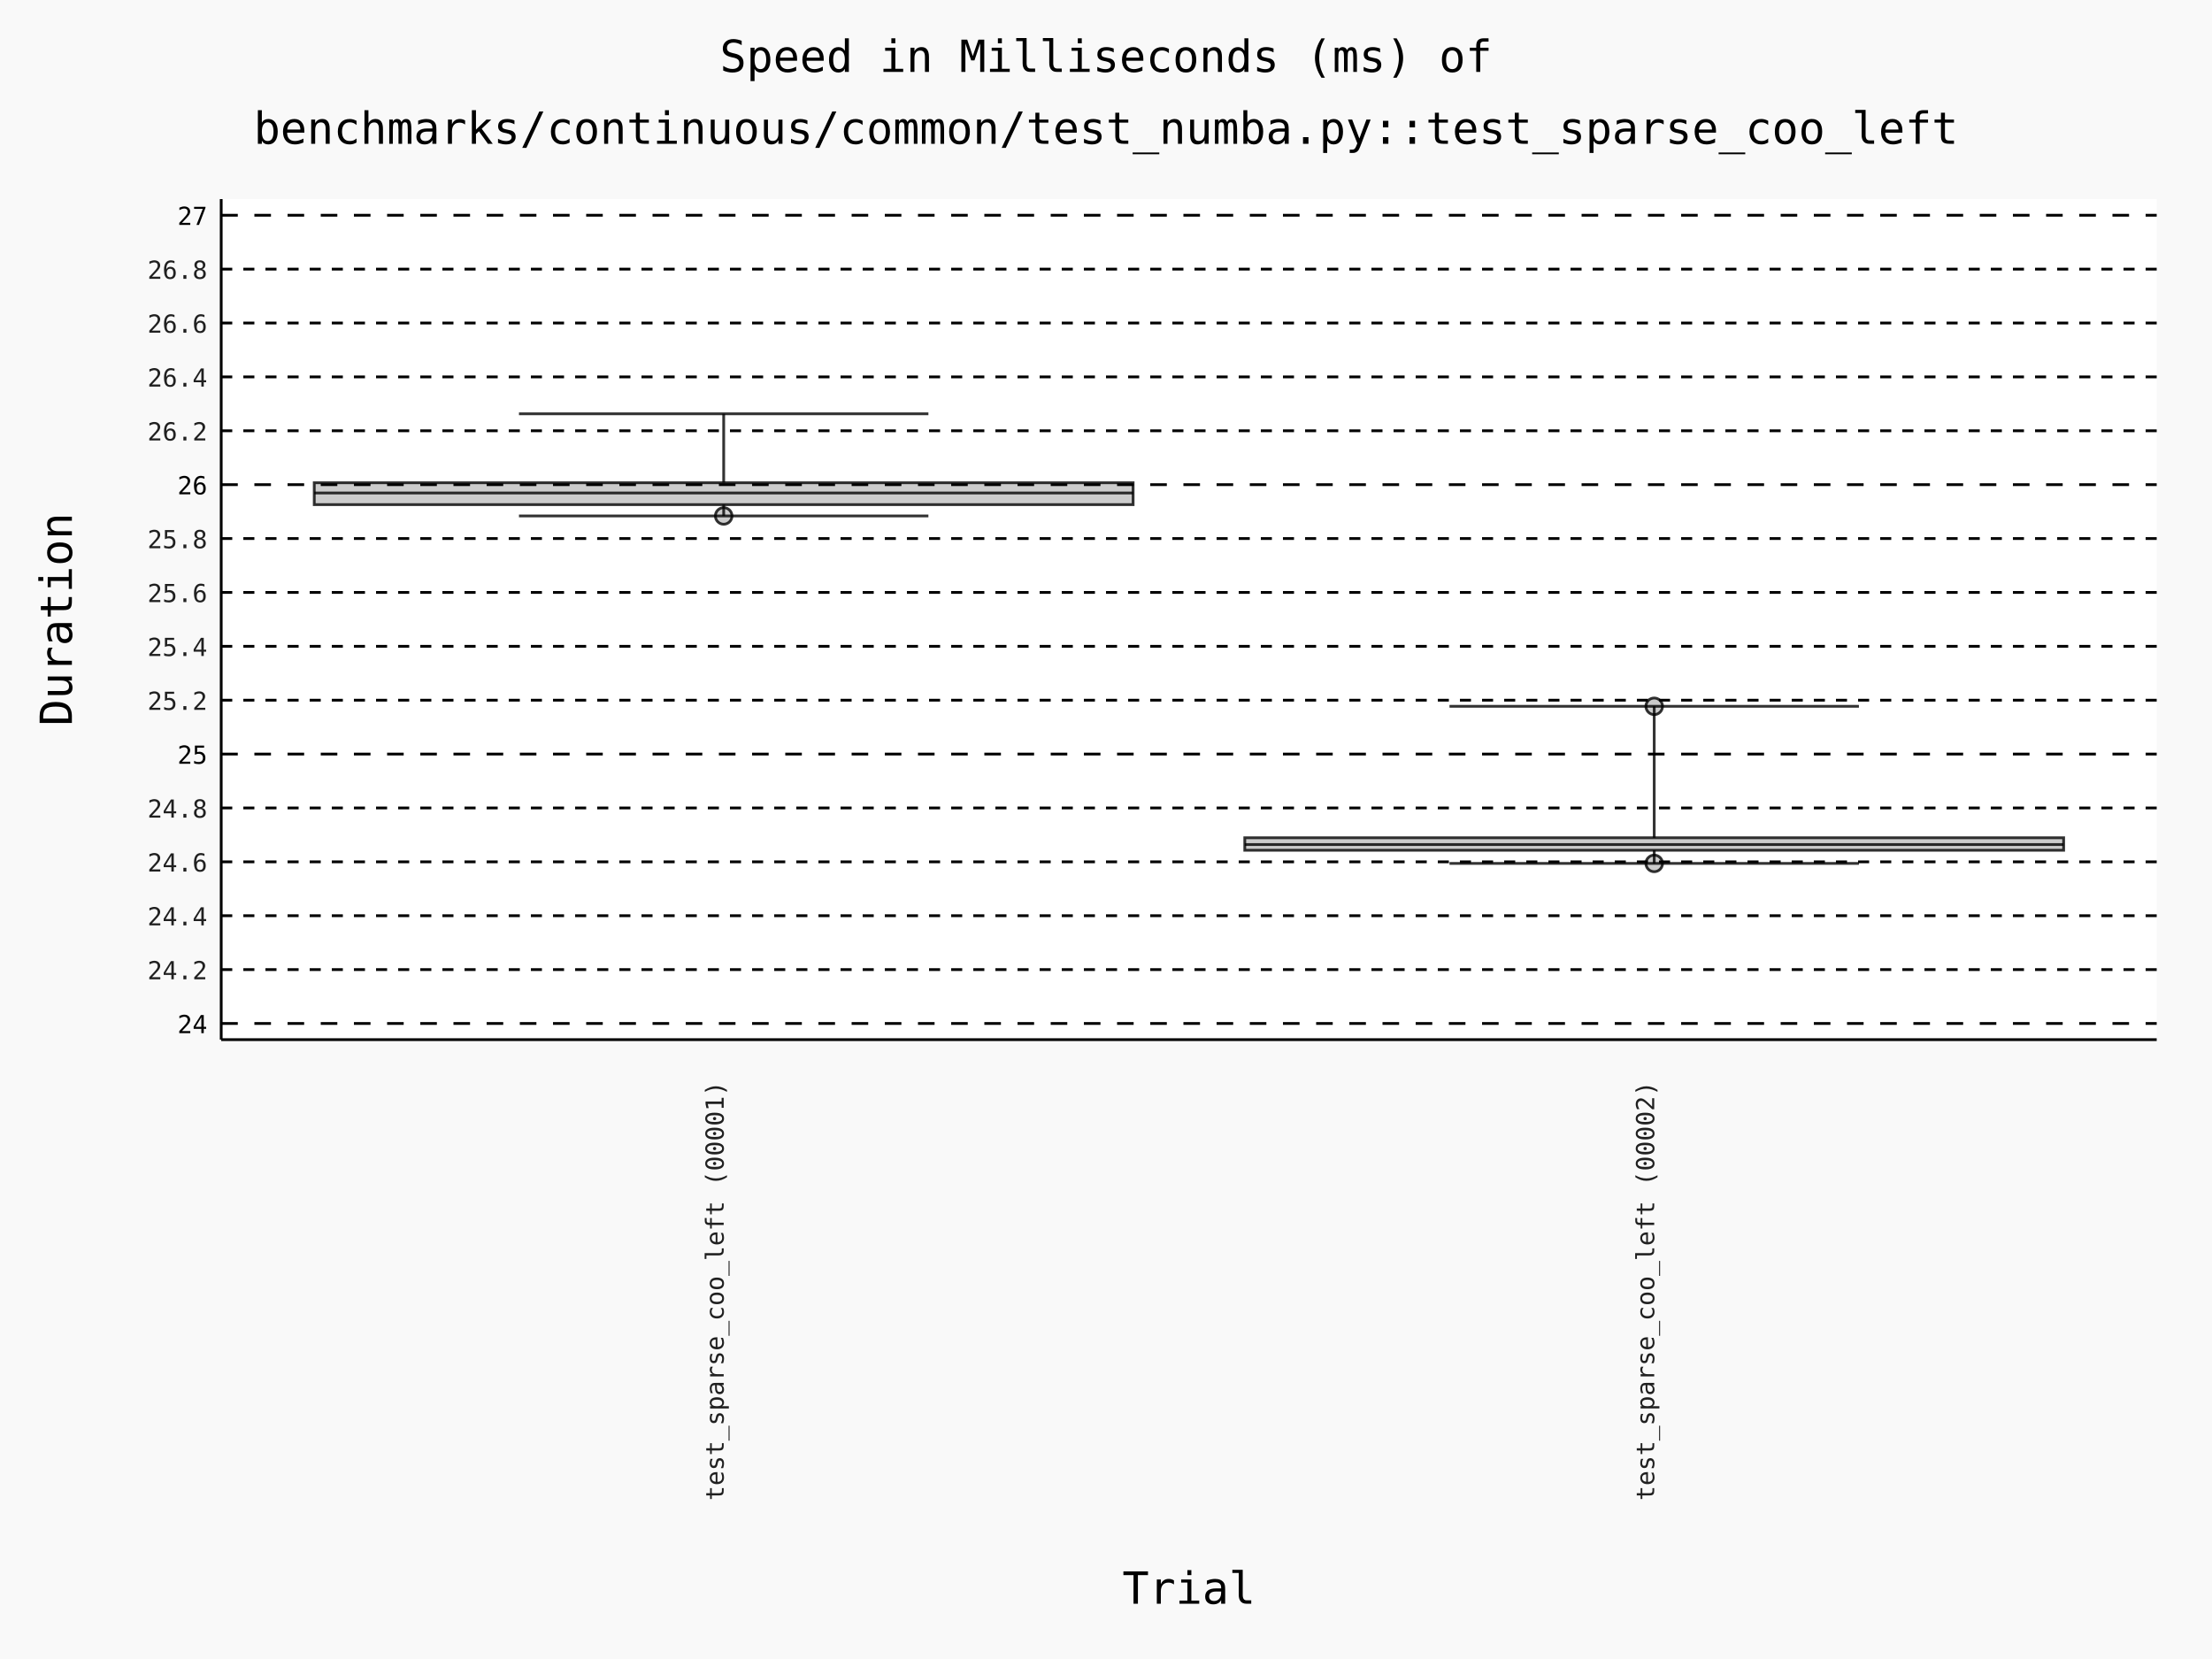
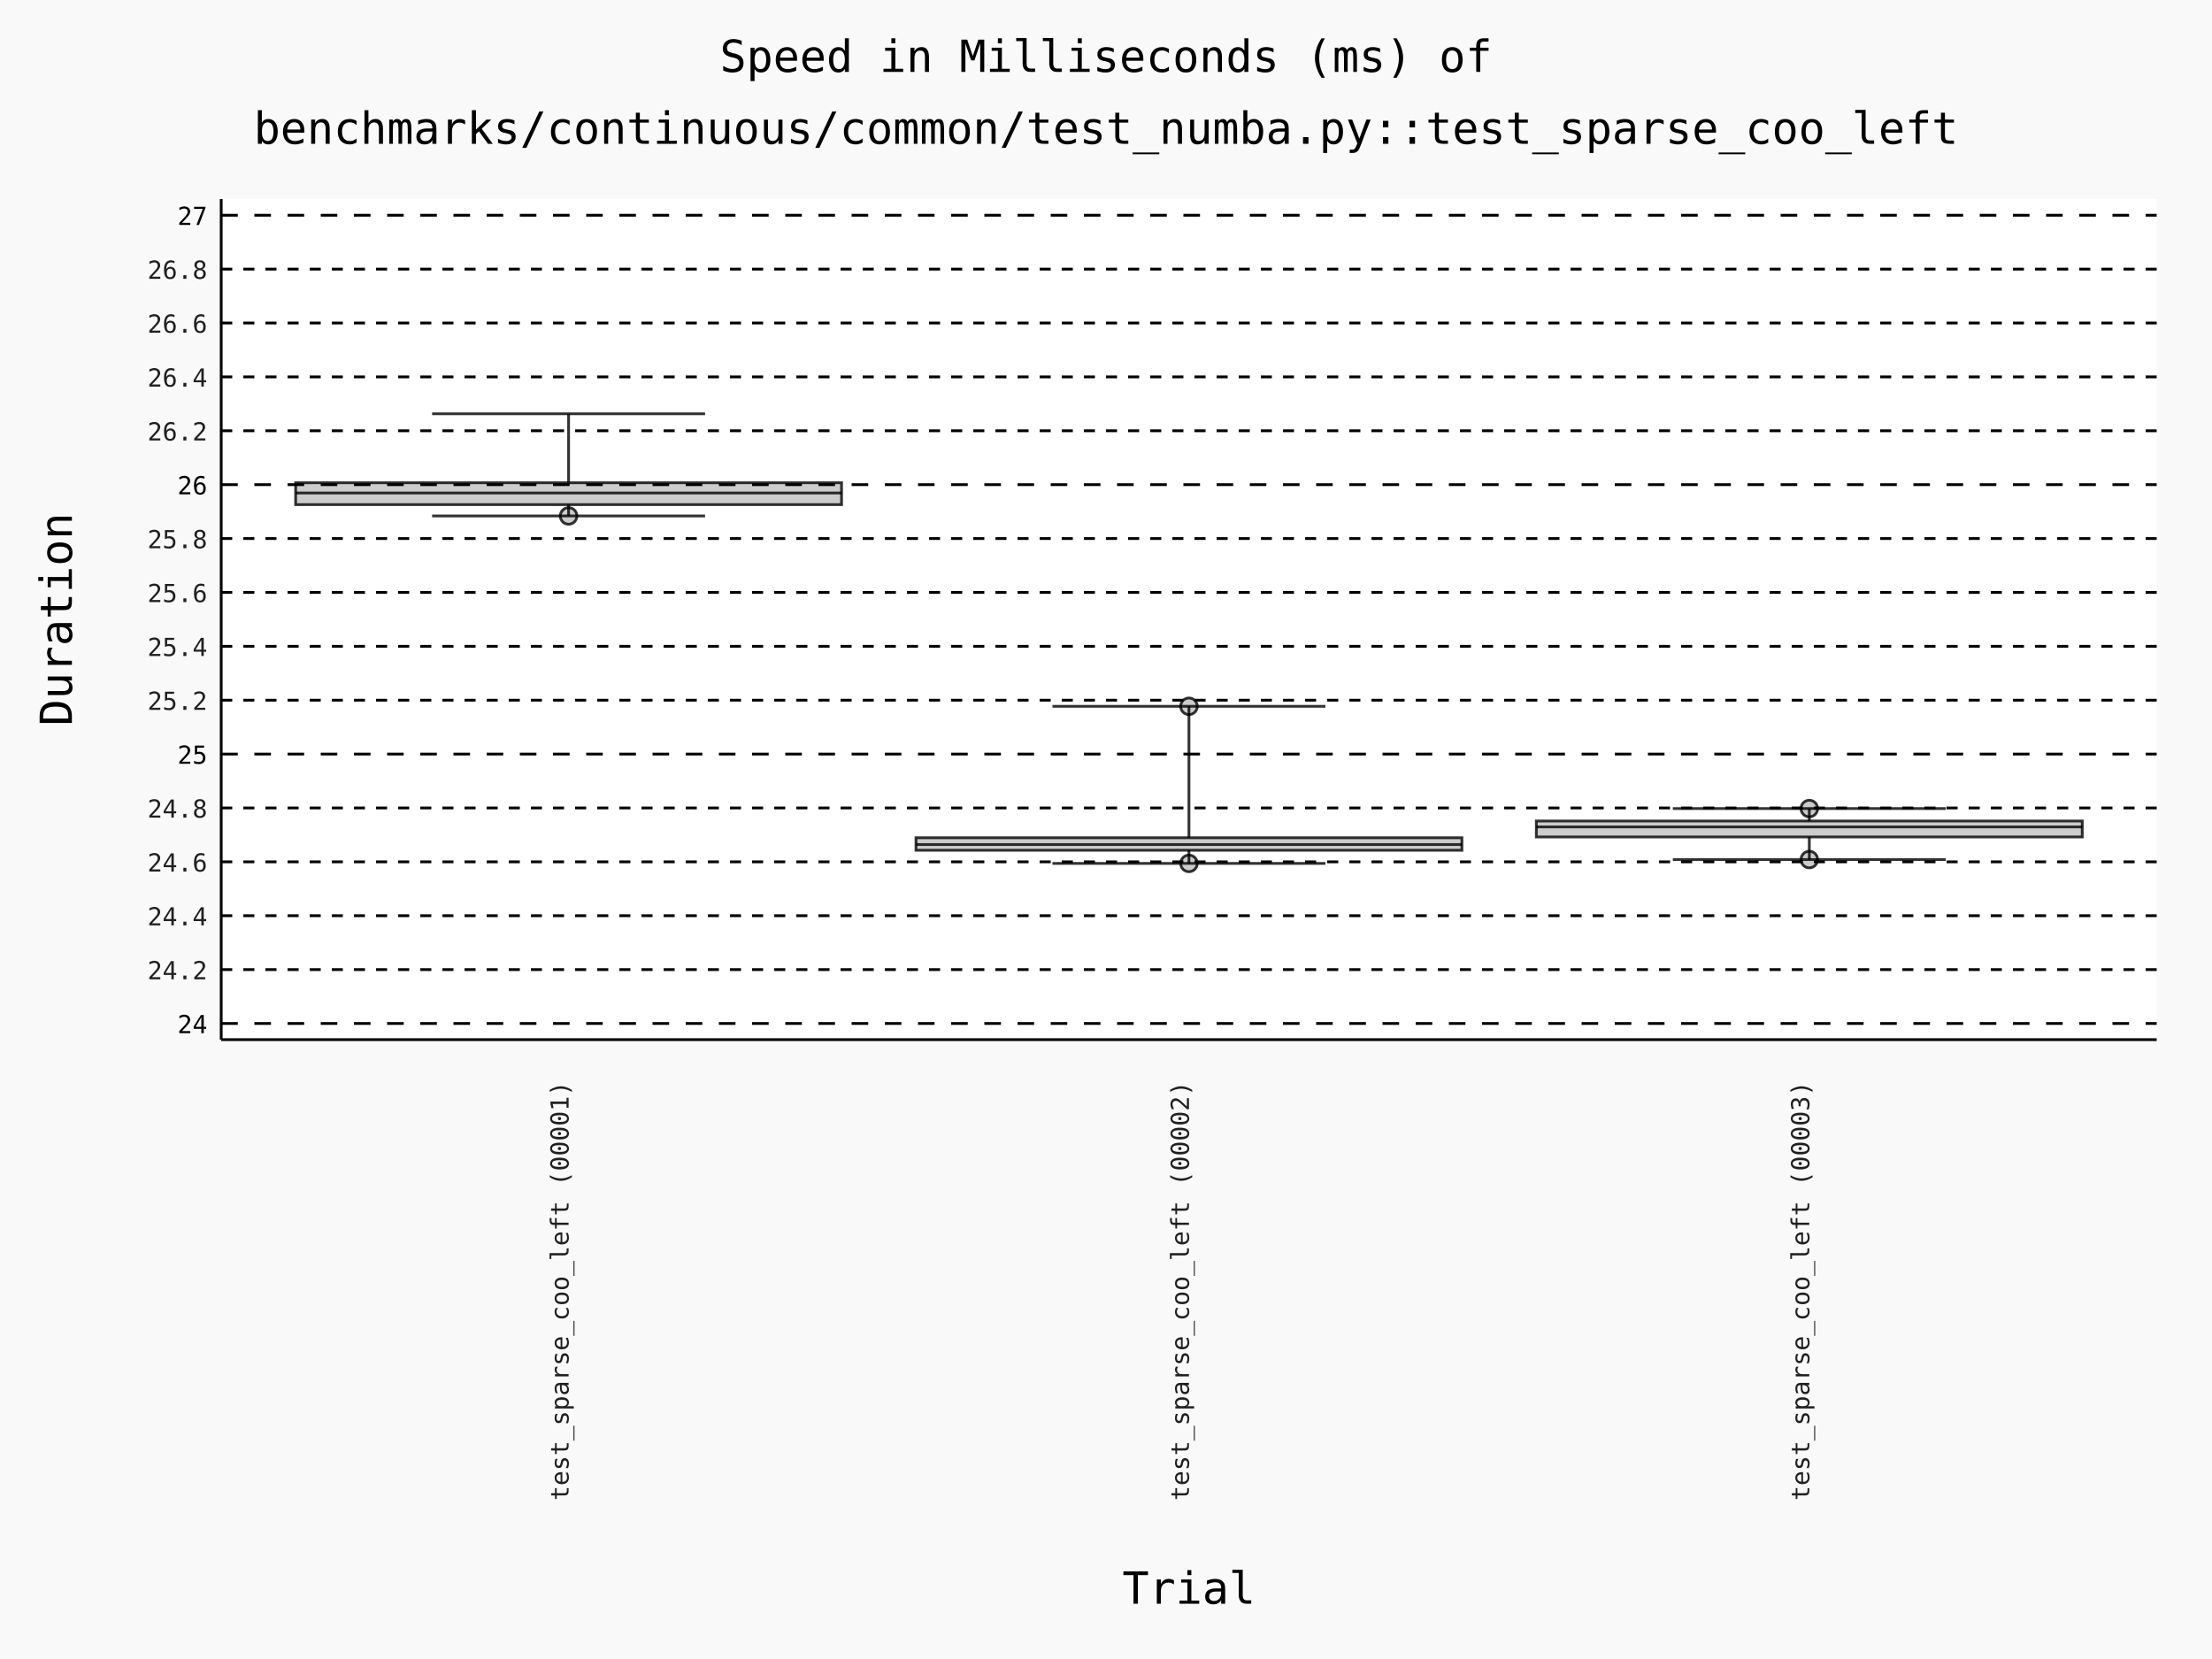
- <svg xmlns="http://www.w3.org/2000/svg" id="chart-39530186-7dd1-4b30-ba86-76fc34360bc7" class="pygal-chart" viewBox="0 0 800 600">
+ <svg xmlns="http://www.w3.org/2000/svg" id="chart-a1078970-21af-4ff9-91fe-3c619970e073" class="pygal-chart" viewBox="0 0 800 600">
  <defs>
-     <style type="text/css">#chart-39530186-7dd1-4b30-ba86-76fc34360bc7{-webkit-user-select:none;-webkit-font-smoothing:antialiased;font-family:Consolas,"Deja Vu Sans Mono","Bitstream Vera Sans Mono","Courier New",monospace}#chart-39530186-7dd1-4b30-ba86-76fc34360bc7 .title{font-family:Consolas,"Deja Vu Sans Mono","Bitstream Vera Sans Mono","Courier New",monospace;font-size:16px}#chart-39530186-7dd1-4b30-ba86-76fc34360bc7 .legends .legend text{font-family:Consolas,"Deja Vu Sans Mono","Bitstream Vera Sans Mono","Courier New",monospace;font-size:14px}#chart-39530186-7dd1-4b30-ba86-76fc34360bc7 .axis text{font-family:Consolas,"Deja Vu Sans Mono","Bitstream Vera Sans Mono","Courier New",monospace;font-size:10px}#chart-39530186-7dd1-4b30-ba86-76fc34360bc7 .axis text.major{font-family:Consolas,"Deja Vu Sans Mono","Bitstream Vera Sans Mono","Courier New",monospace;font-size:10px}#chart-39530186-7dd1-4b30-ba86-76fc34360bc7 .text-overlay text.value{font-family:Consolas,"Deja Vu Sans Mono","Bitstream Vera Sans Mono","Courier New",monospace;font-size:16px}#chart-39530186-7dd1-4b30-ba86-76fc34360bc7 .text-overlay text.label{font-family:Consolas,"Deja Vu Sans Mono","Bitstream Vera Sans Mono","Courier New",monospace;font-size:10px}#chart-39530186-7dd1-4b30-ba86-76fc34360bc7 .tooltip{font-family:Consolas,"Deja Vu Sans Mono","Bitstream Vera Sans Mono","Courier New",monospace;font-size:14px}#chart-39530186-7dd1-4b30-ba86-76fc34360bc7 text.no_data{font-family:Consolas,"Deja Vu Sans Mono","Bitstream Vera Sans Mono","Courier New",monospace;font-size:64px}
- #chart-39530186-7dd1-4b30-ba86-76fc34360bc7{background-color:rgba(249,249,249,1)}#chart-39530186-7dd1-4b30-ba86-76fc34360bc7 path,#chart-39530186-7dd1-4b30-ba86-76fc34360bc7 line,#chart-39530186-7dd1-4b30-ba86-76fc34360bc7 rect,#chart-39530186-7dd1-4b30-ba86-76fc34360bc7 circle{-webkit-transition:150ms;-moz-transition:150ms;transition:150ms}#chart-39530186-7dd1-4b30-ba86-76fc34360bc7 .graph &gt; .background{fill:rgba(249,249,249,1)}#chart-39530186-7dd1-4b30-ba86-76fc34360bc7 .plot &gt; .background{fill:rgba(255,255,255,1)}#chart-39530186-7dd1-4b30-ba86-76fc34360bc7 .graph{fill:rgba(0,0,0,.87)}#chart-39530186-7dd1-4b30-ba86-76fc34360bc7 text.no_data{fill:rgba(0,0,0,1)}#chart-39530186-7dd1-4b30-ba86-76fc34360bc7 .title{fill:rgba(0,0,0,1)}#chart-39530186-7dd1-4b30-ba86-76fc34360bc7 .legends .legend text{fill:rgba(0,0,0,.87)}#chart-39530186-7dd1-4b30-ba86-76fc34360bc7 .legends .legend:hover text{fill:rgba(0,0,0,1)}#chart-39530186-7dd1-4b30-ba86-76fc34360bc7 .axis .line{stroke:rgba(0,0,0,1)}#chart-39530186-7dd1-4b30-ba86-76fc34360bc7 .axis .guide.line{stroke:rgba(0,0,0,.54)}#chart-39530186-7dd1-4b30-ba86-76fc34360bc7 .axis .major.line{stroke:rgba(0,0,0,.87)}#chart-39530186-7dd1-4b30-ba86-76fc34360bc7 .axis text.major{fill:rgba(0,0,0,1)}#chart-39530186-7dd1-4b30-ba86-76fc34360bc7 .axis.y .guides:hover .guide.line,#chart-39530186-7dd1-4b30-ba86-76fc34360bc7 .line-graph .axis.x .guides:hover .guide.line,#chart-39530186-7dd1-4b30-ba86-76fc34360bc7 .stackedline-graph .axis.x .guides:hover .guide.line,#chart-39530186-7dd1-4b30-ba86-76fc34360bc7 .xy-graph .axis.x .guides:hover .guide.line{stroke:rgba(0,0,0,1)}#chart-39530186-7dd1-4b30-ba86-76fc34360bc7 .axis .guides:hover text{fill:rgba(0,0,0,1)}#chart-39530186-7dd1-4b30-ba86-76fc34360bc7 .reactive{fill-opacity:.7;stroke-opacity:.8;stroke-width:1}#chart-39530186-7dd1-4b30-ba86-76fc34360bc7 .ci{stroke:rgba(0,0,0,.87)}#chart-39530186-7dd1-4b30-ba86-76fc34360bc7 .reactive.active,#chart-39530186-7dd1-4b30-ba86-76fc34360bc7 .active .reactive{fill-opacity:.8;stroke-opacity:.9;stroke-width:4}#chart-39530186-7dd1-4b30-ba86-76fc34360bc7 .ci .reactive.active{stroke-width:1.5}#chart-39530186-7dd1-4b30-ba86-76fc34360bc7 .series text{fill:rgba(0,0,0,1)}#chart-39530186-7dd1-4b30-ba86-76fc34360bc7 .tooltip rect{fill:rgba(255,255,255,1);stroke:rgba(0,0,0,1);-webkit-transition:opacity 150ms;-moz-transition:opacity 150ms;transition:opacity 150ms}#chart-39530186-7dd1-4b30-ba86-76fc34360bc7 .tooltip .label{fill:rgba(0,0,0,.87)}#chart-39530186-7dd1-4b30-ba86-76fc34360bc7 .tooltip .label{fill:rgba(0,0,0,.87)}#chart-39530186-7dd1-4b30-ba86-76fc34360bc7 .tooltip .legend{font-size:.8em;fill:rgba(0,0,0,.54)}#chart-39530186-7dd1-4b30-ba86-76fc34360bc7 .tooltip .x_label{font-size:.6em;fill:rgba(0,0,0,1)}#chart-39530186-7dd1-4b30-ba86-76fc34360bc7 .tooltip .xlink{font-size:.5em;text-decoration:underline}#chart-39530186-7dd1-4b30-ba86-76fc34360bc7 .tooltip .value{font-size:1.5em}#chart-39530186-7dd1-4b30-ba86-76fc34360bc7 .bound{font-size:.5em}#chart-39530186-7dd1-4b30-ba86-76fc34360bc7 .max-value{font-size:.75em;fill:rgba(0,0,0,.54)}#chart-39530186-7dd1-4b30-ba86-76fc34360bc7 .map-element{fill:rgba(255,255,255,1);stroke:rgba(0,0,0,.54) !important}#chart-39530186-7dd1-4b30-ba86-76fc34360bc7 .map-element .reactive{fill-opacity:inherit;stroke-opacity:inherit}#chart-39530186-7dd1-4b30-ba86-76fc34360bc7 .color-0,#chart-39530186-7dd1-4b30-ba86-76fc34360bc7 .color-0 a:visited{stroke:#000000;fill:#000000}#chart-39530186-7dd1-4b30-ba86-76fc34360bc7 .color-1,#chart-39530186-7dd1-4b30-ba86-76fc34360bc7 .color-1 a:visited{stroke:#000000;fill:#000000}#chart-39530186-7dd1-4b30-ba86-76fc34360bc7 .text-overlay .color-0 text{fill:white}#chart-39530186-7dd1-4b30-ba86-76fc34360bc7 .text-overlay .color-1 text{fill:white}
- #chart-39530186-7dd1-4b30-ba86-76fc34360bc7 text.no_data{text-anchor:middle}#chart-39530186-7dd1-4b30-ba86-76fc34360bc7 .guide.line{fill:none}#chart-39530186-7dd1-4b30-ba86-76fc34360bc7 .centered{text-anchor:middle}#chart-39530186-7dd1-4b30-ba86-76fc34360bc7 .title{text-anchor:middle}#chart-39530186-7dd1-4b30-ba86-76fc34360bc7 .legends .legend text{fill-opacity:1}#chart-39530186-7dd1-4b30-ba86-76fc34360bc7 .axis.x text{text-anchor:middle}#chart-39530186-7dd1-4b30-ba86-76fc34360bc7 .axis.x:not(.web) text[transform]{text-anchor:start}#chart-39530186-7dd1-4b30-ba86-76fc34360bc7 .axis.x:not(.web) text[transform].backwards{text-anchor:end}#chart-39530186-7dd1-4b30-ba86-76fc34360bc7 .axis.y text{text-anchor:end}#chart-39530186-7dd1-4b30-ba86-76fc34360bc7 .axis.y text[transform].backwards{text-anchor:start}#chart-39530186-7dd1-4b30-ba86-76fc34360bc7 .axis.y2 text{text-anchor:start}#chart-39530186-7dd1-4b30-ba86-76fc34360bc7 .axis.y2 text[transform].backwards{text-anchor:end}#chart-39530186-7dd1-4b30-ba86-76fc34360bc7 .axis .guide.line{stroke-dasharray:4,4;stroke:black}#chart-39530186-7dd1-4b30-ba86-76fc34360bc7 .axis .major.guide.line{stroke-dasharray:6,6;stroke:black}#chart-39530186-7dd1-4b30-ba86-76fc34360bc7 .horizontal .axis.y .guide.line,#chart-39530186-7dd1-4b30-ba86-76fc34360bc7 .horizontal .axis.y2 .guide.line,#chart-39530186-7dd1-4b30-ba86-76fc34360bc7 .vertical .axis.x .guide.line{opacity:0}#chart-39530186-7dd1-4b30-ba86-76fc34360bc7 .horizontal .axis.always_show .guide.line,#chart-39530186-7dd1-4b30-ba86-76fc34360bc7 .vertical .axis.always_show .guide.line{opacity:1 !important}#chart-39530186-7dd1-4b30-ba86-76fc34360bc7 .axis.y .guides:hover .guide.line,#chart-39530186-7dd1-4b30-ba86-76fc34360bc7 .axis.y2 .guides:hover .guide.line,#chart-39530186-7dd1-4b30-ba86-76fc34360bc7 .axis.x .guides:hover .guide.line{opacity:1}#chart-39530186-7dd1-4b30-ba86-76fc34360bc7 .axis .guides:hover text{opacity:1}#chart-39530186-7dd1-4b30-ba86-76fc34360bc7 .nofill{fill:none}#chart-39530186-7dd1-4b30-ba86-76fc34360bc7 .subtle-fill{fill-opacity:.2}#chart-39530186-7dd1-4b30-ba86-76fc34360bc7 .dot{stroke-width:1px;fill-opacity:1;stroke-opacity:1}#chart-39530186-7dd1-4b30-ba86-76fc34360bc7 .dot.active{stroke-width:5px}#chart-39530186-7dd1-4b30-ba86-76fc34360bc7 .dot.negative{fill:transparent}#chart-39530186-7dd1-4b30-ba86-76fc34360bc7 text,#chart-39530186-7dd1-4b30-ba86-76fc34360bc7 tspan{stroke:none !important}#chart-39530186-7dd1-4b30-ba86-76fc34360bc7 .series text.active{opacity:1}#chart-39530186-7dd1-4b30-ba86-76fc34360bc7 .tooltip rect{fill-opacity:.95;stroke-width:.5}#chart-39530186-7dd1-4b30-ba86-76fc34360bc7 .tooltip text{fill-opacity:1}#chart-39530186-7dd1-4b30-ba86-76fc34360bc7 .showable{visibility:hidden}#chart-39530186-7dd1-4b30-ba86-76fc34360bc7 .showable.shown{visibility:visible}#chart-39530186-7dd1-4b30-ba86-76fc34360bc7 .gauge-background{fill:rgba(229,229,229,1);stroke:none}#chart-39530186-7dd1-4b30-ba86-76fc34360bc7 .bg-lines{stroke:rgba(249,249,249,1);stroke-width:2px}
+     <style type="text/css">#chart-a1078970-21af-4ff9-91fe-3c619970e073{-webkit-user-select:none;-webkit-font-smoothing:antialiased;font-family:Consolas,"Deja Vu Sans Mono","Bitstream Vera Sans Mono","Courier New",monospace}#chart-a1078970-21af-4ff9-91fe-3c619970e073 .title{font-family:Consolas,"Deja Vu Sans Mono","Bitstream Vera Sans Mono","Courier New",monospace;font-size:16px}#chart-a1078970-21af-4ff9-91fe-3c619970e073 .legends .legend text{font-family:Consolas,"Deja Vu Sans Mono","Bitstream Vera Sans Mono","Courier New",monospace;font-size:14px}#chart-a1078970-21af-4ff9-91fe-3c619970e073 .axis text{font-family:Consolas,"Deja Vu Sans Mono","Bitstream Vera Sans Mono","Courier New",monospace;font-size:10px}#chart-a1078970-21af-4ff9-91fe-3c619970e073 .axis text.major{font-family:Consolas,"Deja Vu Sans Mono","Bitstream Vera Sans Mono","Courier New",monospace;font-size:10px}#chart-a1078970-21af-4ff9-91fe-3c619970e073 .text-overlay text.value{font-family:Consolas,"Deja Vu Sans Mono","Bitstream Vera Sans Mono","Courier New",monospace;font-size:16px}#chart-a1078970-21af-4ff9-91fe-3c619970e073 .text-overlay text.label{font-family:Consolas,"Deja Vu Sans Mono","Bitstream Vera Sans Mono","Courier New",monospace;font-size:10px}#chart-a1078970-21af-4ff9-91fe-3c619970e073 .tooltip{font-family:Consolas,"Deja Vu Sans Mono","Bitstream Vera Sans Mono","Courier New",monospace;font-size:14px}#chart-a1078970-21af-4ff9-91fe-3c619970e073 text.no_data{font-family:Consolas,"Deja Vu Sans Mono","Bitstream Vera Sans Mono","Courier New",monospace;font-size:64px}
+ #chart-a1078970-21af-4ff9-91fe-3c619970e073{background-color:rgba(249,249,249,1)}#chart-a1078970-21af-4ff9-91fe-3c619970e073 path,#chart-a1078970-21af-4ff9-91fe-3c619970e073 line,#chart-a1078970-21af-4ff9-91fe-3c619970e073 rect,#chart-a1078970-21af-4ff9-91fe-3c619970e073 circle{-webkit-transition:150ms;-moz-transition:150ms;transition:150ms}#chart-a1078970-21af-4ff9-91fe-3c619970e073 .graph &gt; .background{fill:rgba(249,249,249,1)}#chart-a1078970-21af-4ff9-91fe-3c619970e073 .plot &gt; .background{fill:rgba(255,255,255,1)}#chart-a1078970-21af-4ff9-91fe-3c619970e073 .graph{fill:rgba(0,0,0,.87)}#chart-a1078970-21af-4ff9-91fe-3c619970e073 text.no_data{fill:rgba(0,0,0,1)}#chart-a1078970-21af-4ff9-91fe-3c619970e073 .title{fill:rgba(0,0,0,1)}#chart-a1078970-21af-4ff9-91fe-3c619970e073 .legends .legend text{fill:rgba(0,0,0,.87)}#chart-a1078970-21af-4ff9-91fe-3c619970e073 .legends .legend:hover text{fill:rgba(0,0,0,1)}#chart-a1078970-21af-4ff9-91fe-3c619970e073 .axis .line{stroke:rgba(0,0,0,1)}#chart-a1078970-21af-4ff9-91fe-3c619970e073 .axis .guide.line{stroke:rgba(0,0,0,.54)}#chart-a1078970-21af-4ff9-91fe-3c619970e073 .axis .major.line{stroke:rgba(0,0,0,.87)}#chart-a1078970-21af-4ff9-91fe-3c619970e073 .axis text.major{fill:rgba(0,0,0,1)}#chart-a1078970-21af-4ff9-91fe-3c619970e073 .axis.y .guides:hover .guide.line,#chart-a1078970-21af-4ff9-91fe-3c619970e073 .line-graph .axis.x .guides:hover .guide.line,#chart-a1078970-21af-4ff9-91fe-3c619970e073 .stackedline-graph .axis.x .guides:hover .guide.line,#chart-a1078970-21af-4ff9-91fe-3c619970e073 .xy-graph .axis.x .guides:hover .guide.line{stroke:rgba(0,0,0,1)}#chart-a1078970-21af-4ff9-91fe-3c619970e073 .axis .guides:hover text{fill:rgba(0,0,0,1)}#chart-a1078970-21af-4ff9-91fe-3c619970e073 .reactive{fill-opacity:.7;stroke-opacity:.8;stroke-width:1}#chart-a1078970-21af-4ff9-91fe-3c619970e073 .ci{stroke:rgba(0,0,0,.87)}#chart-a1078970-21af-4ff9-91fe-3c619970e073 .reactive.active,#chart-a1078970-21af-4ff9-91fe-3c619970e073 .active .reactive{fill-opacity:.8;stroke-opacity:.9;stroke-width:4}#chart-a1078970-21af-4ff9-91fe-3c619970e073 .ci .reactive.active{stroke-width:1.5}#chart-a1078970-21af-4ff9-91fe-3c619970e073 .series text{fill:rgba(0,0,0,1)}#chart-a1078970-21af-4ff9-91fe-3c619970e073 .tooltip rect{fill:rgba(255,255,255,1);stroke:rgba(0,0,0,1);-webkit-transition:opacity 150ms;-moz-transition:opacity 150ms;transition:opacity 150ms}#chart-a1078970-21af-4ff9-91fe-3c619970e073 .tooltip .label{fill:rgba(0,0,0,.87)}#chart-a1078970-21af-4ff9-91fe-3c619970e073 .tooltip .label{fill:rgba(0,0,0,.87)}#chart-a1078970-21af-4ff9-91fe-3c619970e073 .tooltip .legend{font-size:.8em;fill:rgba(0,0,0,.54)}#chart-a1078970-21af-4ff9-91fe-3c619970e073 .tooltip .x_label{font-size:.6em;fill:rgba(0,0,0,1)}#chart-a1078970-21af-4ff9-91fe-3c619970e073 .tooltip .xlink{font-size:.5em;text-decoration:underline}#chart-a1078970-21af-4ff9-91fe-3c619970e073 .tooltip .value{font-size:1.5em}#chart-a1078970-21af-4ff9-91fe-3c619970e073 .bound{font-size:.5em}#chart-a1078970-21af-4ff9-91fe-3c619970e073 .max-value{font-size:.75em;fill:rgba(0,0,0,.54)}#chart-a1078970-21af-4ff9-91fe-3c619970e073 .map-element{fill:rgba(255,255,255,1);stroke:rgba(0,0,0,.54) !important}#chart-a1078970-21af-4ff9-91fe-3c619970e073 .map-element .reactive{fill-opacity:inherit;stroke-opacity:inherit}#chart-a1078970-21af-4ff9-91fe-3c619970e073 .color-0,#chart-a1078970-21af-4ff9-91fe-3c619970e073 .color-0 a:visited{stroke:#000000;fill:#000000}#chart-a1078970-21af-4ff9-91fe-3c619970e073 .color-1,#chart-a1078970-21af-4ff9-91fe-3c619970e073 .color-1 a:visited{stroke:#000000;fill:#000000}#chart-a1078970-21af-4ff9-91fe-3c619970e073 .color-2,#chart-a1078970-21af-4ff9-91fe-3c619970e073 .color-2 a:visited{stroke:#000000;fill:#000000}#chart-a1078970-21af-4ff9-91fe-3c619970e073 .text-overlay .color-0 text{fill:white}#chart-a1078970-21af-4ff9-91fe-3c619970e073 .text-overlay .color-1 text{fill:white}#chart-a1078970-21af-4ff9-91fe-3c619970e073 .text-overlay .color-2 text{fill:white}
+ #chart-a1078970-21af-4ff9-91fe-3c619970e073 text.no_data{text-anchor:middle}#chart-a1078970-21af-4ff9-91fe-3c619970e073 .guide.line{fill:none}#chart-a1078970-21af-4ff9-91fe-3c619970e073 .centered{text-anchor:middle}#chart-a1078970-21af-4ff9-91fe-3c619970e073 .title{text-anchor:middle}#chart-a1078970-21af-4ff9-91fe-3c619970e073 .legends .legend text{fill-opacity:1}#chart-a1078970-21af-4ff9-91fe-3c619970e073 .axis.x text{text-anchor:middle}#chart-a1078970-21af-4ff9-91fe-3c619970e073 .axis.x:not(.web) text[transform]{text-anchor:start}#chart-a1078970-21af-4ff9-91fe-3c619970e073 .axis.x:not(.web) text[transform].backwards{text-anchor:end}#chart-a1078970-21af-4ff9-91fe-3c619970e073 .axis.y text{text-anchor:end}#chart-a1078970-21af-4ff9-91fe-3c619970e073 .axis.y text[transform].backwards{text-anchor:start}#chart-a1078970-21af-4ff9-91fe-3c619970e073 .axis.y2 text{text-anchor:start}#chart-a1078970-21af-4ff9-91fe-3c619970e073 .axis.y2 text[transform].backwards{text-anchor:end}#chart-a1078970-21af-4ff9-91fe-3c619970e073 .axis .guide.line{stroke-dasharray:4,4;stroke:black}#chart-a1078970-21af-4ff9-91fe-3c619970e073 .axis .major.guide.line{stroke-dasharray:6,6;stroke:black}#chart-a1078970-21af-4ff9-91fe-3c619970e073 .horizontal .axis.y .guide.line,#chart-a1078970-21af-4ff9-91fe-3c619970e073 .horizontal .axis.y2 .guide.line,#chart-a1078970-21af-4ff9-91fe-3c619970e073 .vertical .axis.x .guide.line{opacity:0}#chart-a1078970-21af-4ff9-91fe-3c619970e073 .horizontal .axis.always_show .guide.line,#chart-a1078970-21af-4ff9-91fe-3c619970e073 .vertical .axis.always_show .guide.line{opacity:1 !important}#chart-a1078970-21af-4ff9-91fe-3c619970e073 .axis.y .guides:hover .guide.line,#chart-a1078970-21af-4ff9-91fe-3c619970e073 .axis.y2 .guides:hover .guide.line,#chart-a1078970-21af-4ff9-91fe-3c619970e073 .axis.x .guides:hover .guide.line{opacity:1}#chart-a1078970-21af-4ff9-91fe-3c619970e073 .axis .guides:hover text{opacity:1}#chart-a1078970-21af-4ff9-91fe-3c619970e073 .nofill{fill:none}#chart-a1078970-21af-4ff9-91fe-3c619970e073 .subtle-fill{fill-opacity:.2}#chart-a1078970-21af-4ff9-91fe-3c619970e073 .dot{stroke-width:1px;fill-opacity:1;stroke-opacity:1}#chart-a1078970-21af-4ff9-91fe-3c619970e073 .dot.active{stroke-width:5px}#chart-a1078970-21af-4ff9-91fe-3c619970e073 .dot.negative{fill:transparent}#chart-a1078970-21af-4ff9-91fe-3c619970e073 text,#chart-a1078970-21af-4ff9-91fe-3c619970e073 tspan{stroke:none !important}#chart-a1078970-21af-4ff9-91fe-3c619970e073 .series text.active{opacity:1}#chart-a1078970-21af-4ff9-91fe-3c619970e073 .tooltip rect{fill-opacity:.95;stroke-width:.5}#chart-a1078970-21af-4ff9-91fe-3c619970e073 .tooltip text{fill-opacity:1}#chart-a1078970-21af-4ff9-91fe-3c619970e073 .showable{visibility:hidden}#chart-a1078970-21af-4ff9-91fe-3c619970e073 .showable.shown{visibility:visible}#chart-a1078970-21af-4ff9-91fe-3c619970e073 .gauge-background{fill:rgba(229,229,229,1);stroke:none}#chart-a1078970-21af-4ff9-91fe-3c619970e073 .bg-lines{stroke:rgba(249,249,249,1);stroke-width:2px}
.tooltip .value{font-size:1em !important}.axis text{font-size:9px !important}</style>
  </defs>
  <g class="graph custombox-graph vertical">
    <rect x="0" y="0" width="800" height="600" class="background" />
    <g transform="translate(80, 72)" class="plot">
      <rect x="0" y="0" width="700.0" height="304.0" class="background" />
      <g class="axis y always_show">
        <path d="M0 304 h700" class="line" />
        <g class="guides">
          <path d="M0 298.154 h700" class="major guide line" />
          <text x="-5" y="301.654" class="major">24</text>
        </g>
        <g class="guides">
          <path d="M0 278.667 h700" class="guide line" />
          <text x="-5" y="282.167" class="">24.2</text>
        </g>
        <g class="guides">
          <path d="M0 259.179 h700" class="guide line" />
          <text x="-5" y="262.679" class="">24.4</text>
        </g>
        <g class="guides">
          <path d="M0 239.692 h700" class="guide line" />
          <text x="-5" y="243.192" class="">24.6</text>
        </g>
        <g class="guides">
          <path d="M0 220.205 h700" class="guide line" />
          <text x="-5" y="223.705" class="">24.8</text>
        </g>
        <g class="guides">
          <path d="M0 200.718 h700" class="major guide line" />
          <text x="-5" y="204.218" class="major">25</text>
        </g>
        <g class="guides">
          <path d="M0 181.231 h700" class="guide line" />
          <text x="-5" y="184.731" class="">25.2</text>
        </g>
        <g class="guides">
          <path d="M0 161.744 h700" class="guide line" />
          <text x="-5" y="165.244" class="">25.4</text>
        </g>
        <g class="guides">
          <path d="M0 142.256 h700" class="guide line" />
          <text x="-5" y="145.756" class="">25.6</text>
        </g>
        <g class="guides">
          <path d="M0 122.769 h700" class="guide line" />
          <text x="-5" y="126.269" class="">25.8</text>
        </g>
        <g class="guides">
          <path d="M0 103.282 h700" class="major guide line" />
          <text x="-5" y="106.782" class="major">26</text>
        </g>
        <g class="guides">
          <path d="M0 83.795 h700" class="guide line" />
          <text x="-5" y="87.295" class="">26.2</text>
        </g>
        <g class="guides">
          <path d="M0 64.308 h700" class="guide line" />
          <text x="-5" y="67.808" class="">26.4</text>
        </g>
        <g class="guides">
          <path d="M0 44.821 h700" class="guide line" />
          <text x="-5" y="48.321" class="">26.6</text>
        </g>
        <g class="guides">
          <path d="M0 25.333 h700" class="guide line" />
          <text x="-5" y="28.833" class="">26.8</text>
        </g>
        <g class="guides">
          <path d="M0 5.846 h700" class="major guide line" />
          <text x="-5" y="9.346" class="major">27</text>
        </g>
      </g>
      <g class="axis x">
        <path d="M0 0 v304" class="line" />
        <g class="guides">
-           <path d="M181.731 0 v304" class="guide line" />
-           <text x="181.731" y="319.0" class="backwards" transform="rotate(270 181.7308 319)">test_sparse_coo_left (00001)</text>
+           <path d="M125.641 0 v304" class="guide line" />
+           <text x="125.641" y="319.0" class="backwards" transform="rotate(270 125.641 319)">test_sparse_coo_left (00001)</text>
        </g>
        <g class="guides">
-           <path d="M518.269 0 v304" class="guide line" />
-           <text x="518.269" y="319.0" class="backwards" transform="rotate(270 518.2692 319)">test_sparse_coo_left (00002)</text>
+           <path d="M350 0 v304" class="guide line" />
+           <text x="350.0" y="319.0" class="backwards" transform="rotate(270 350 319)">test_sparse_coo_left (00002)</text>
+         </g>
+         <g class="guides">
+           <path d="M574.359 0 v304" class="guide line" />
+           <text x="574.359" y="319.0" class="backwards" transform="rotate(270 574.359 319)">test_sparse_coo_left (00003)</text>
        </g>
      </g>
      <g class="series serie-0 color-0">
        <g class="boxes">
          <g class="box">
-             <path stroke-width="3" d="M107.692 114.596 L255.769 114.596" class="reactive tooltip-trigger" />
-             <path stroke-width="3" d="M33.654 106.295 L329.808 106.295" class="reactive tooltip-trigger" />
-             <path stroke-width="3" d="M107.692 77.658 L255.769 77.658" class="reactive tooltip-trigger" />
-             <path stroke-width="2" d="M181.731 114.596 L181.731 110.508" class="reactive tooltip-trigger" />
-             <path stroke-width="2" d="M181.731 77.658 L181.731 102.592" class="reactive tooltip-trigger" />
-             <rect x="33.654" y="102.592" height="7.916" width="296.154" class="subtle-fill reactive tooltip-trigger" />
-             <circle cx="181.731" cy="114.596" r="3" class="subtle-fill reactive tooltip-trigger" />
-             <circle cx="181.731" cy="-114.086" r="3" class="subtle-fill reactive tooltip-trigger" />
+             <path stroke-width="3" d="M76.282 114.596 L175 114.596" class="reactive tooltip-trigger" />
+             <path stroke-width="3" d="M26.923 106.295 L224.359 106.295" class="reactive tooltip-trigger" />
+             <path stroke-width="3" d="M76.282 77.658 L175 77.658" class="reactive tooltip-trigger" />
+             <path stroke-width="2" d="M125.641 114.596 L125.641 110.508" class="reactive tooltip-trigger" />
+             <path stroke-width="2" d="M125.641 77.658 L125.641 102.592" class="reactive tooltip-trigger" />
+             <rect x="26.923" y="102.592" height="7.916" width="197.436" class="subtle-fill reactive tooltip-trigger" />
+             <circle cx="125.641" cy="114.596" r="3" class="subtle-fill reactive tooltip-trigger" />
+             <circle cx="125.641" cy="-114.086" r="3" class="subtle-fill reactive tooltip-trigger" />
          </g>
        </g>
      </g>
      <g class="series serie-1 color-1">
        <g class="boxes">
          <g class="box">
-             <path stroke-width="3" d="M444.231 240.265 L592.308 240.265" class="reactive tooltip-trigger" />
-             <path stroke-width="3" d="M370.192 233.443 L666.346 233.443" class="reactive tooltip-trigger" />
-             <path stroke-width="3" d="M444.231 183.444 L592.308 183.444" class="reactive tooltip-trigger" />
-             <path stroke-width="2" d="M518.269 240.265 L518.269 235.507" class="reactive tooltip-trigger" />
-             <path stroke-width="2" d="M518.269 183.444 L518.269 230.985" class="reactive tooltip-trigger" />
-             <rect x="370.192" y="230.985" height="4.522" width="296.154" class="subtle-fill reactive tooltip-trigger" />
-             <circle cx="518.269" cy="240.265" r="3" class="subtle-fill reactive tooltip-trigger" />
-             <circle cx="518.269" cy="183.444" r="3" class="subtle-fill reactive tooltip-trigger" />
+             <path stroke-width="3" d="M300.641 240.265 L399.359 240.265" class="reactive tooltip-trigger" />
+             <path stroke-width="3" d="M251.282 233.443 L448.718 233.443" class="reactive tooltip-trigger" />
+             <path stroke-width="3" d="M300.641 183.444 L399.359 183.444" class="reactive tooltip-trigger" />
+             <path stroke-width="2" d="M350 240.265 L350 235.507" class="reactive tooltip-trigger" />
+             <path stroke-width="2" d="M350 183.444 L350 230.985" class="reactive tooltip-trigger" />
+             <rect x="251.282" y="230.985" height="4.522" width="197.436" class="subtle-fill reactive tooltip-trigger" />
+             <circle cx="350.0" cy="240.265" r="3" class="subtle-fill reactive tooltip-trigger" />
+             <circle cx="350.0" cy="183.444" r="3" class="subtle-fill reactive tooltip-trigger" />
+           </g>
+         </g>
+       </g>
+       <g class="series serie-2 color-2">
+         <g class="boxes">
+           <g class="box">
+             <path stroke-width="3" d="M525 238.871 L623.718 238.871" class="reactive tooltip-trigger" />
+             <path stroke-width="3" d="M475.641 227.069 L673.077 227.069" class="reactive tooltip-trigger" />
+             <path stroke-width="3" d="M525 220.423 L623.718 220.423" class="reactive tooltip-trigger" />
+             <path stroke-width="2" d="M574.359 238.871 L574.359 230.699" class="reactive tooltip-trigger" />
+             <path stroke-width="2" d="M574.359 220.423 L574.359 224.925" class="reactive tooltip-trigger" />
+             <rect x="475.641" y="224.925" height="5.774" width="197.436" class="subtle-fill reactive tooltip-trigger" />
+             <circle cx="574.359" cy="238.871" r="3" class="subtle-fill reactive tooltip-trigger" />
+             <circle cx="574.359" cy="220.423" r="3" class="subtle-fill reactive tooltip-trigger" />
          </g>
        </g>
      </g>
    </g>
    <g class="titles">
      <text x="400.0" y="26" class="title plot_title">Speed in Milliseconds (ms) of</text>
      <text x="400.0" y="52" class="title plot_title">benchmarks/continuous/common/test_numba.py::test_sparse_coo_left</text>
      <text x="430.0" y="580.0" class="title">Trial</text>
      <text x="0" y="250.0" class="title" transform="rotate(-90 0 224)">Duration</text>
    </g>
    <g transform="translate(80, 72)" class="plot overlay">
      <g class="series serie-0 color-0" />
      <g class="series serie-1 color-1" />
+       <g class="series serie-2 color-2" />
    </g>
    <g transform="translate(80, 72)" class="plot text-overlay">
      <g class="series serie-0 color-0" />
      <g class="series serie-1 color-1" />
+       <g class="series serie-2 color-2" />
    </g>
    <g transform="translate(80, 72)" class="plot tooltip-overlay">
      <g transform="translate(0 0)" style="opacity: 0" class="tooltip">
        <rect rx="0" ry="0" width="0" height="0" class="tooltip-box" />
        <g class="text" />
      </g>
    </g>
  </g>
</svg>
